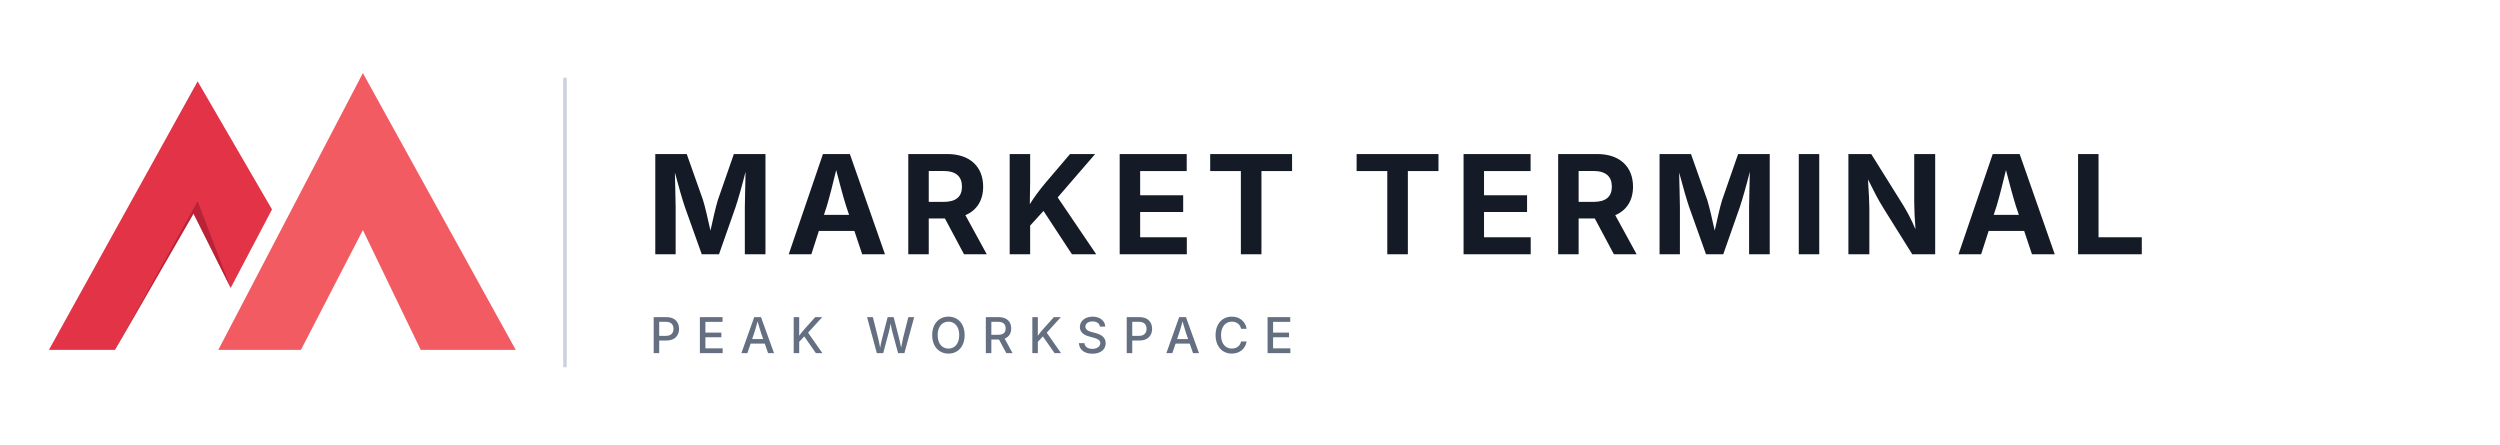
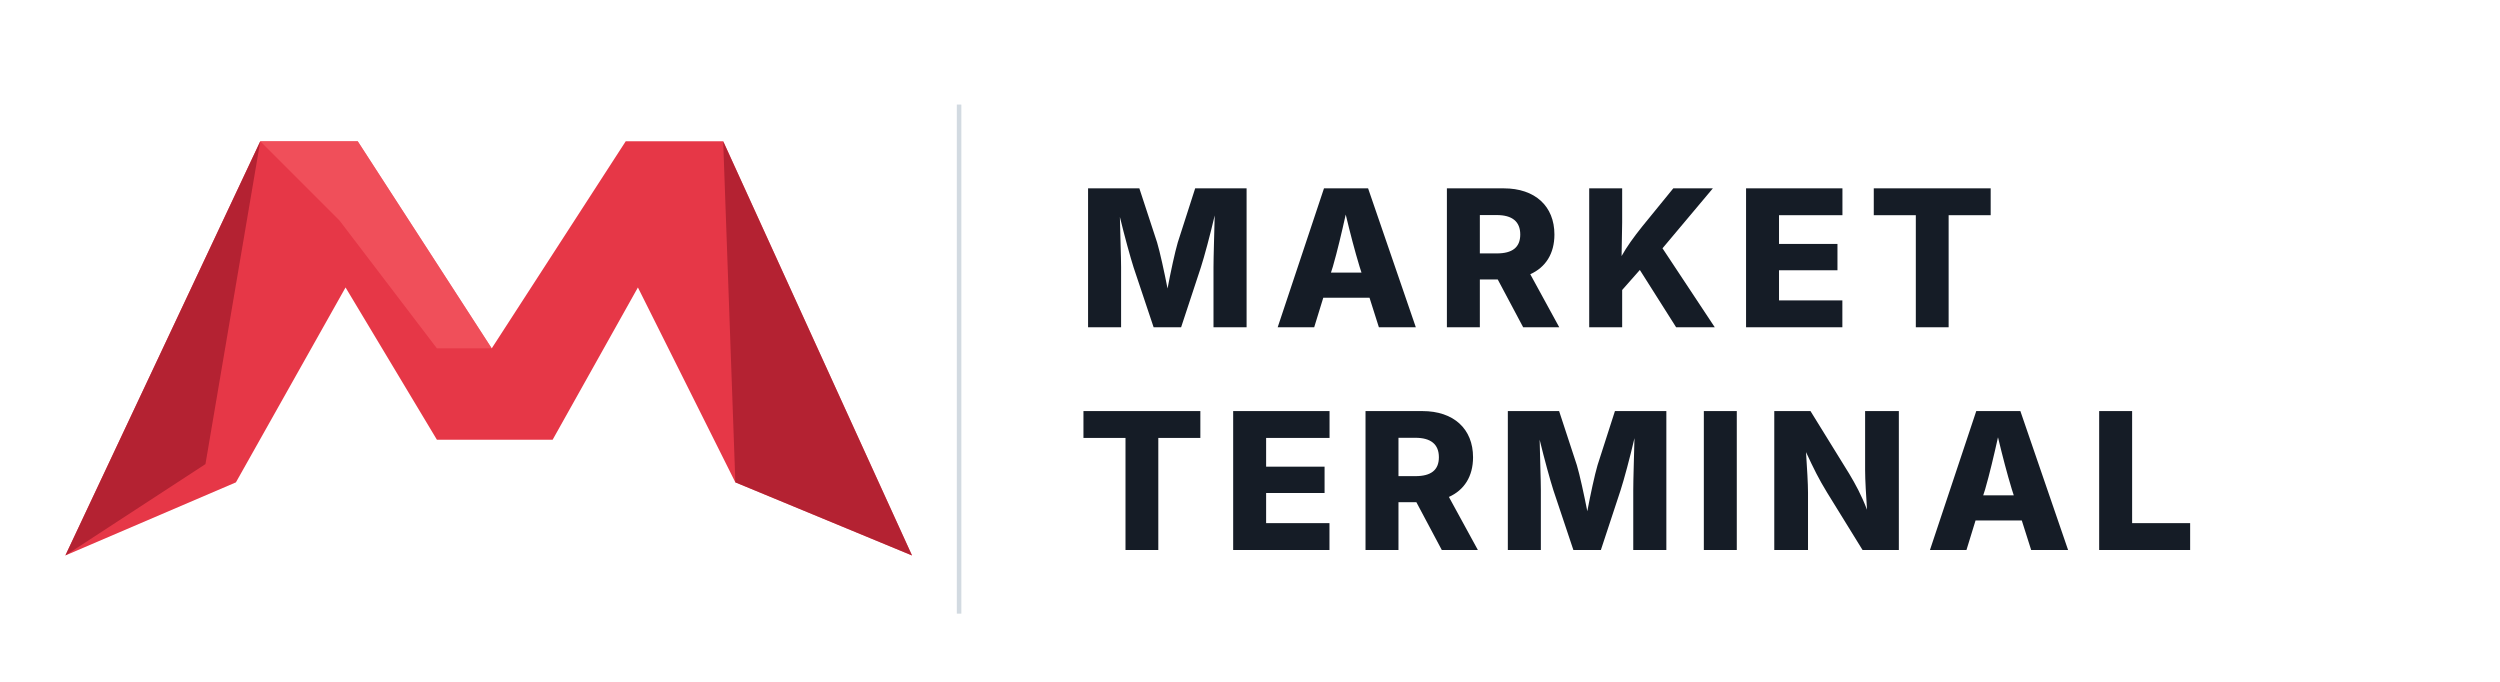
- <svg xmlns="http://www.w3.org/2000/svg" viewBox="0 0 708 126" width="708" height="126" role="img">
-   <g transform="translate(8 9) scale(1.17)">
-     <g fill-rule="evenodd">
-       <path fill="#E33347" d="M5 77 41 12 59 43 49 62 40 44 21 77Z" />
-       <path fill="#F25B62" d="M46 77 81 10 118 77H95L81 48 66 77Z" />
-       <path fill="#AC1E31" d="M21 77 41 41 49 62 40 44 21 77Z" opacity=".75" />
-     </g>
+ <svg xmlns="http://www.w3.org/2000/svg" viewBox="0 0 550 150" width="550" height="150">
+   <g transform="translate(5 15) scale(1.34)">
+     <path fill="#E63747" d="M7 80 39 12h16l22 34 22-34h16l31 68-29-12-16-32-14 25H68L53 36 35 68z" />
+     <path fill="#A51C2C" opacity=".78" d="M7 80 30 65 39 12zM117 68 146 80l-31-68z" />
+     <path fill="#F65B64" opacity=".66" d="M39 12h16l22 34h-9L52 25z" />
  </g>
-   <path d="M160 22V104" stroke="#CBD2DB" />
-   <text x="183" y="72" fill="#141B26" font-family="Inter,Segoe UI,Arial,sans-serif" font-size="39" font-weight="700" letter-spacing="3.1">MARKET TERMINAL</text>
-   <text x="184" y="100" fill="#647081" font-family="Inter,Segoe UI,Arial,sans-serif" font-size="14" font-weight="500" letter-spacing="4.1">PEAK WORKSPACE</text>
+   <path d="M211 23v112" stroke="#B2C0CC" opacity=".58" />
+   <text x="237" y="72" fill="#151C26" font-size="42" font-weight="760" letter-spacing="3.5" font-family="Inter,Segoe UI,Arial,sans-serif">MARKET</text>
+   <text x="237" y="121" fill="#151C26" font-size="42" font-weight="760" letter-spacing="3.5" font-family="Inter,Segoe UI,Arial,sans-serif">TERMINAL</text>
</svg>
